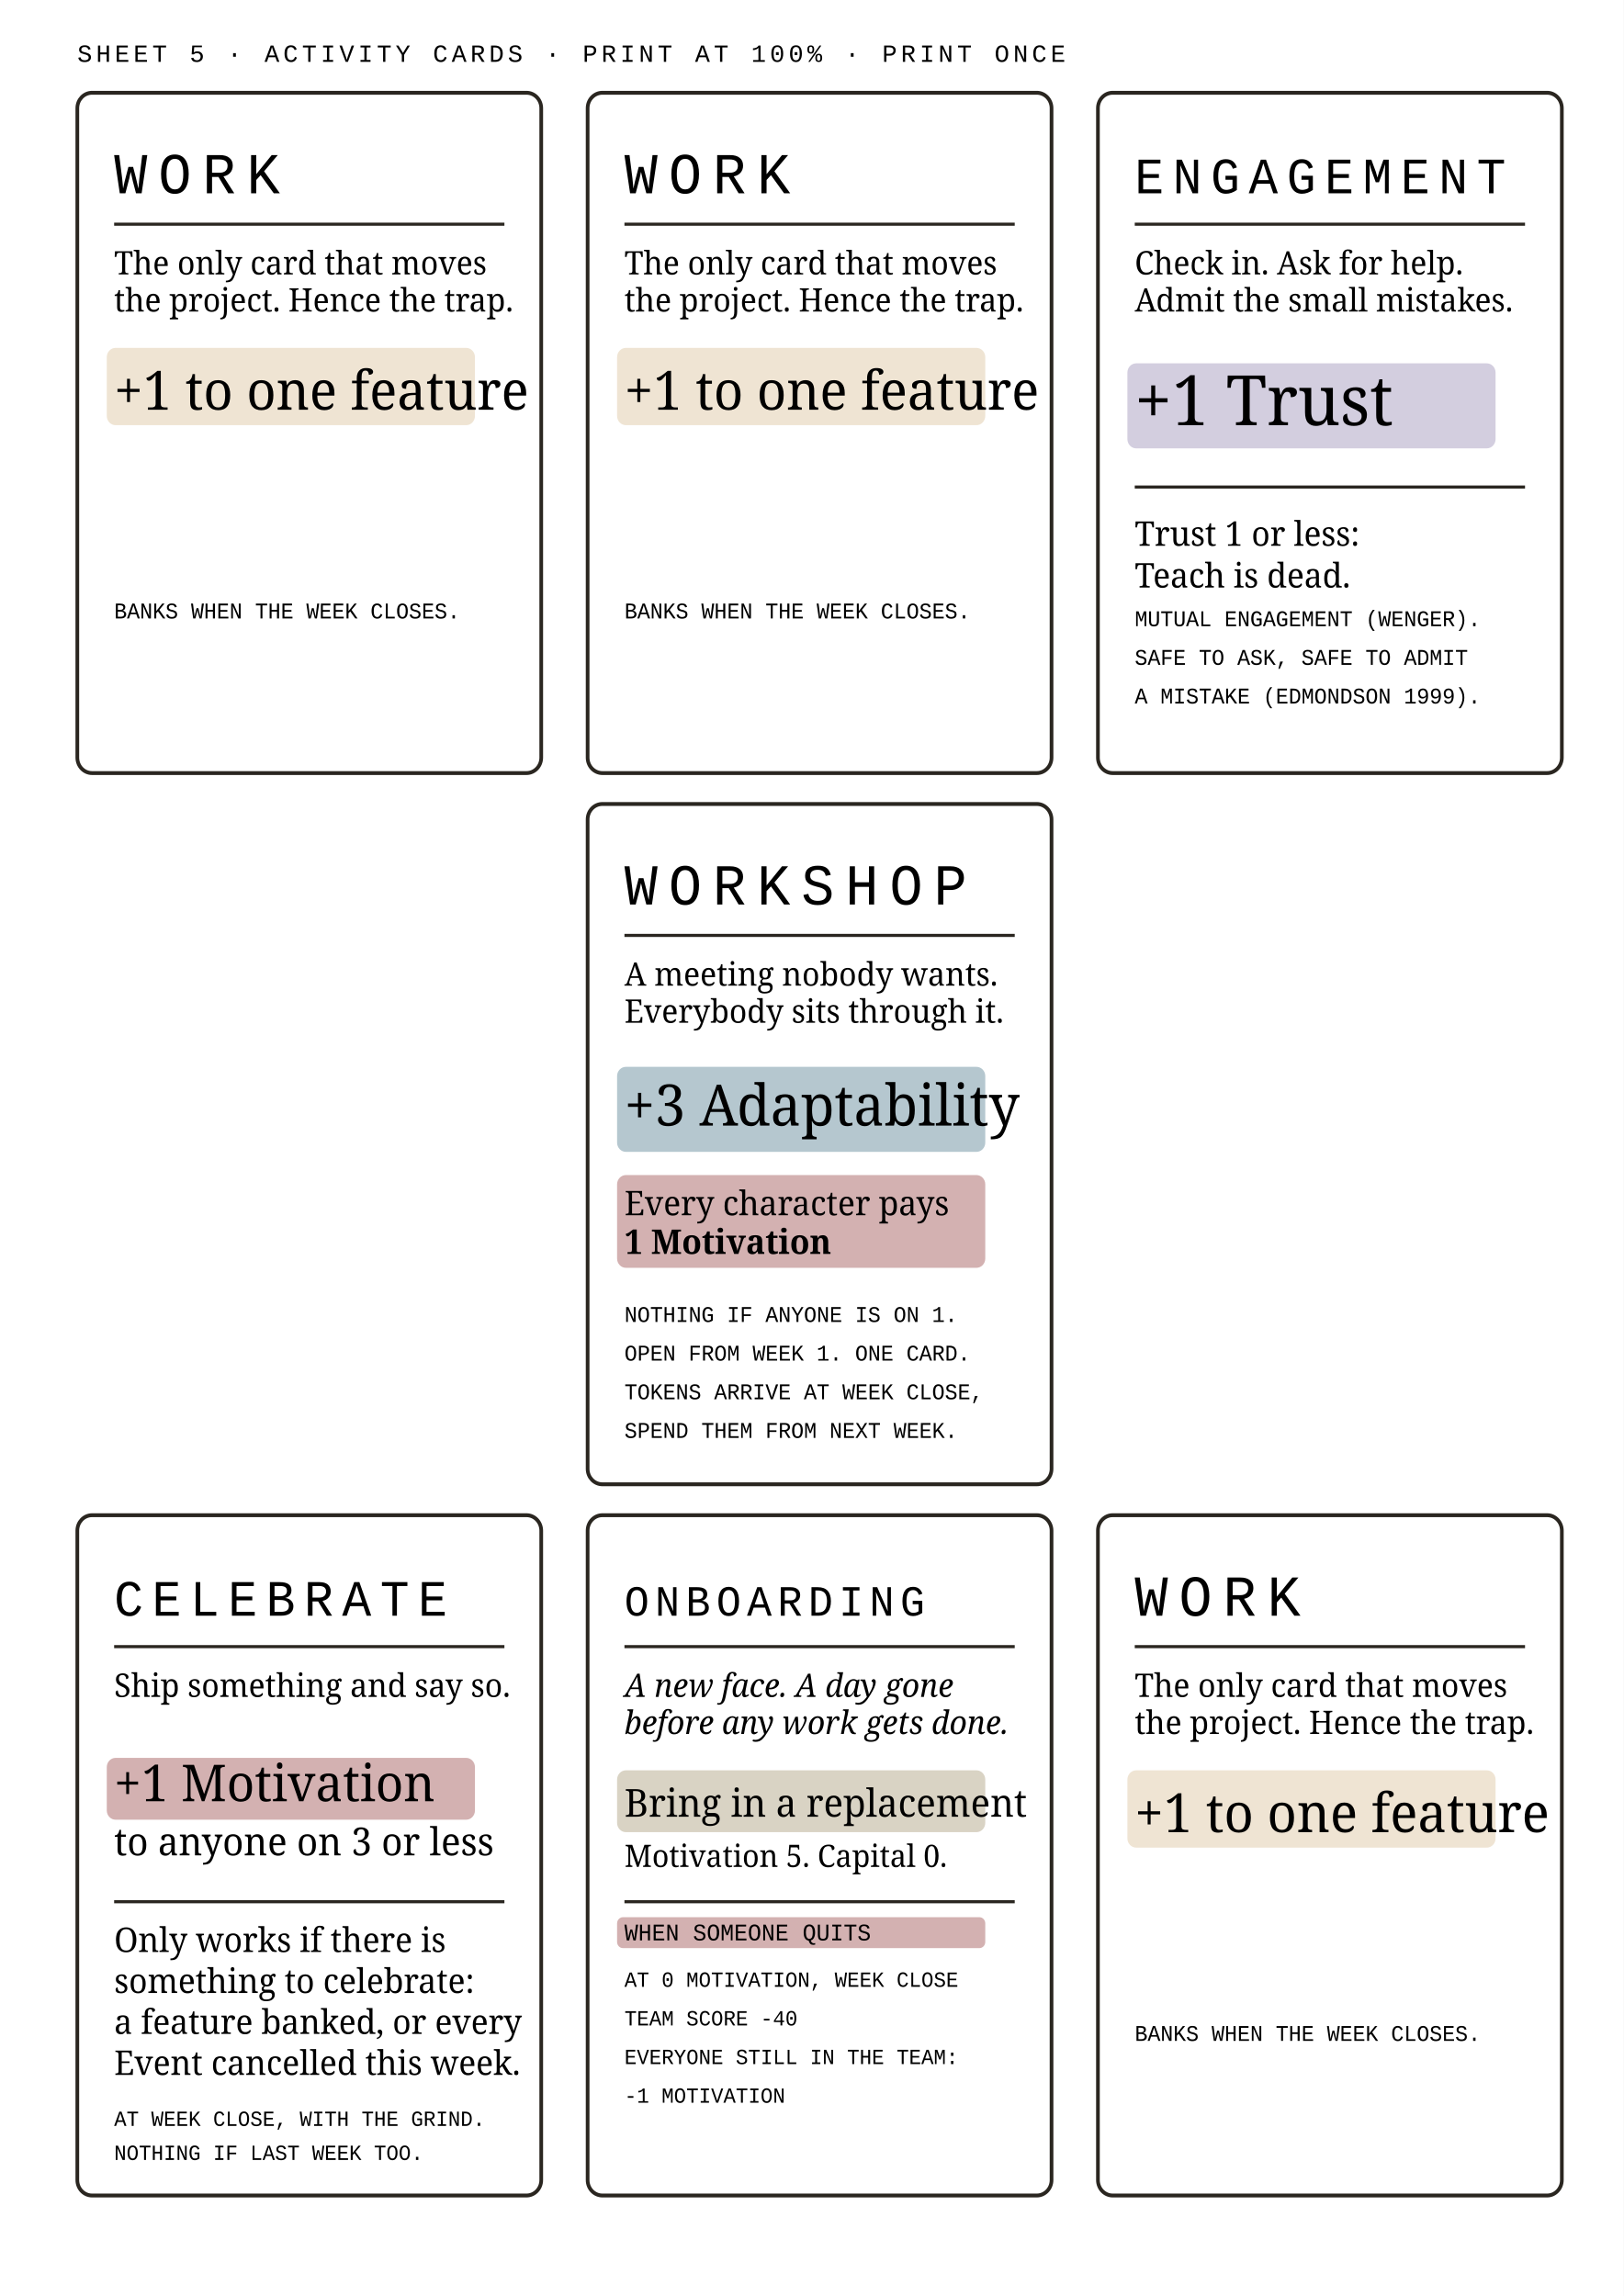
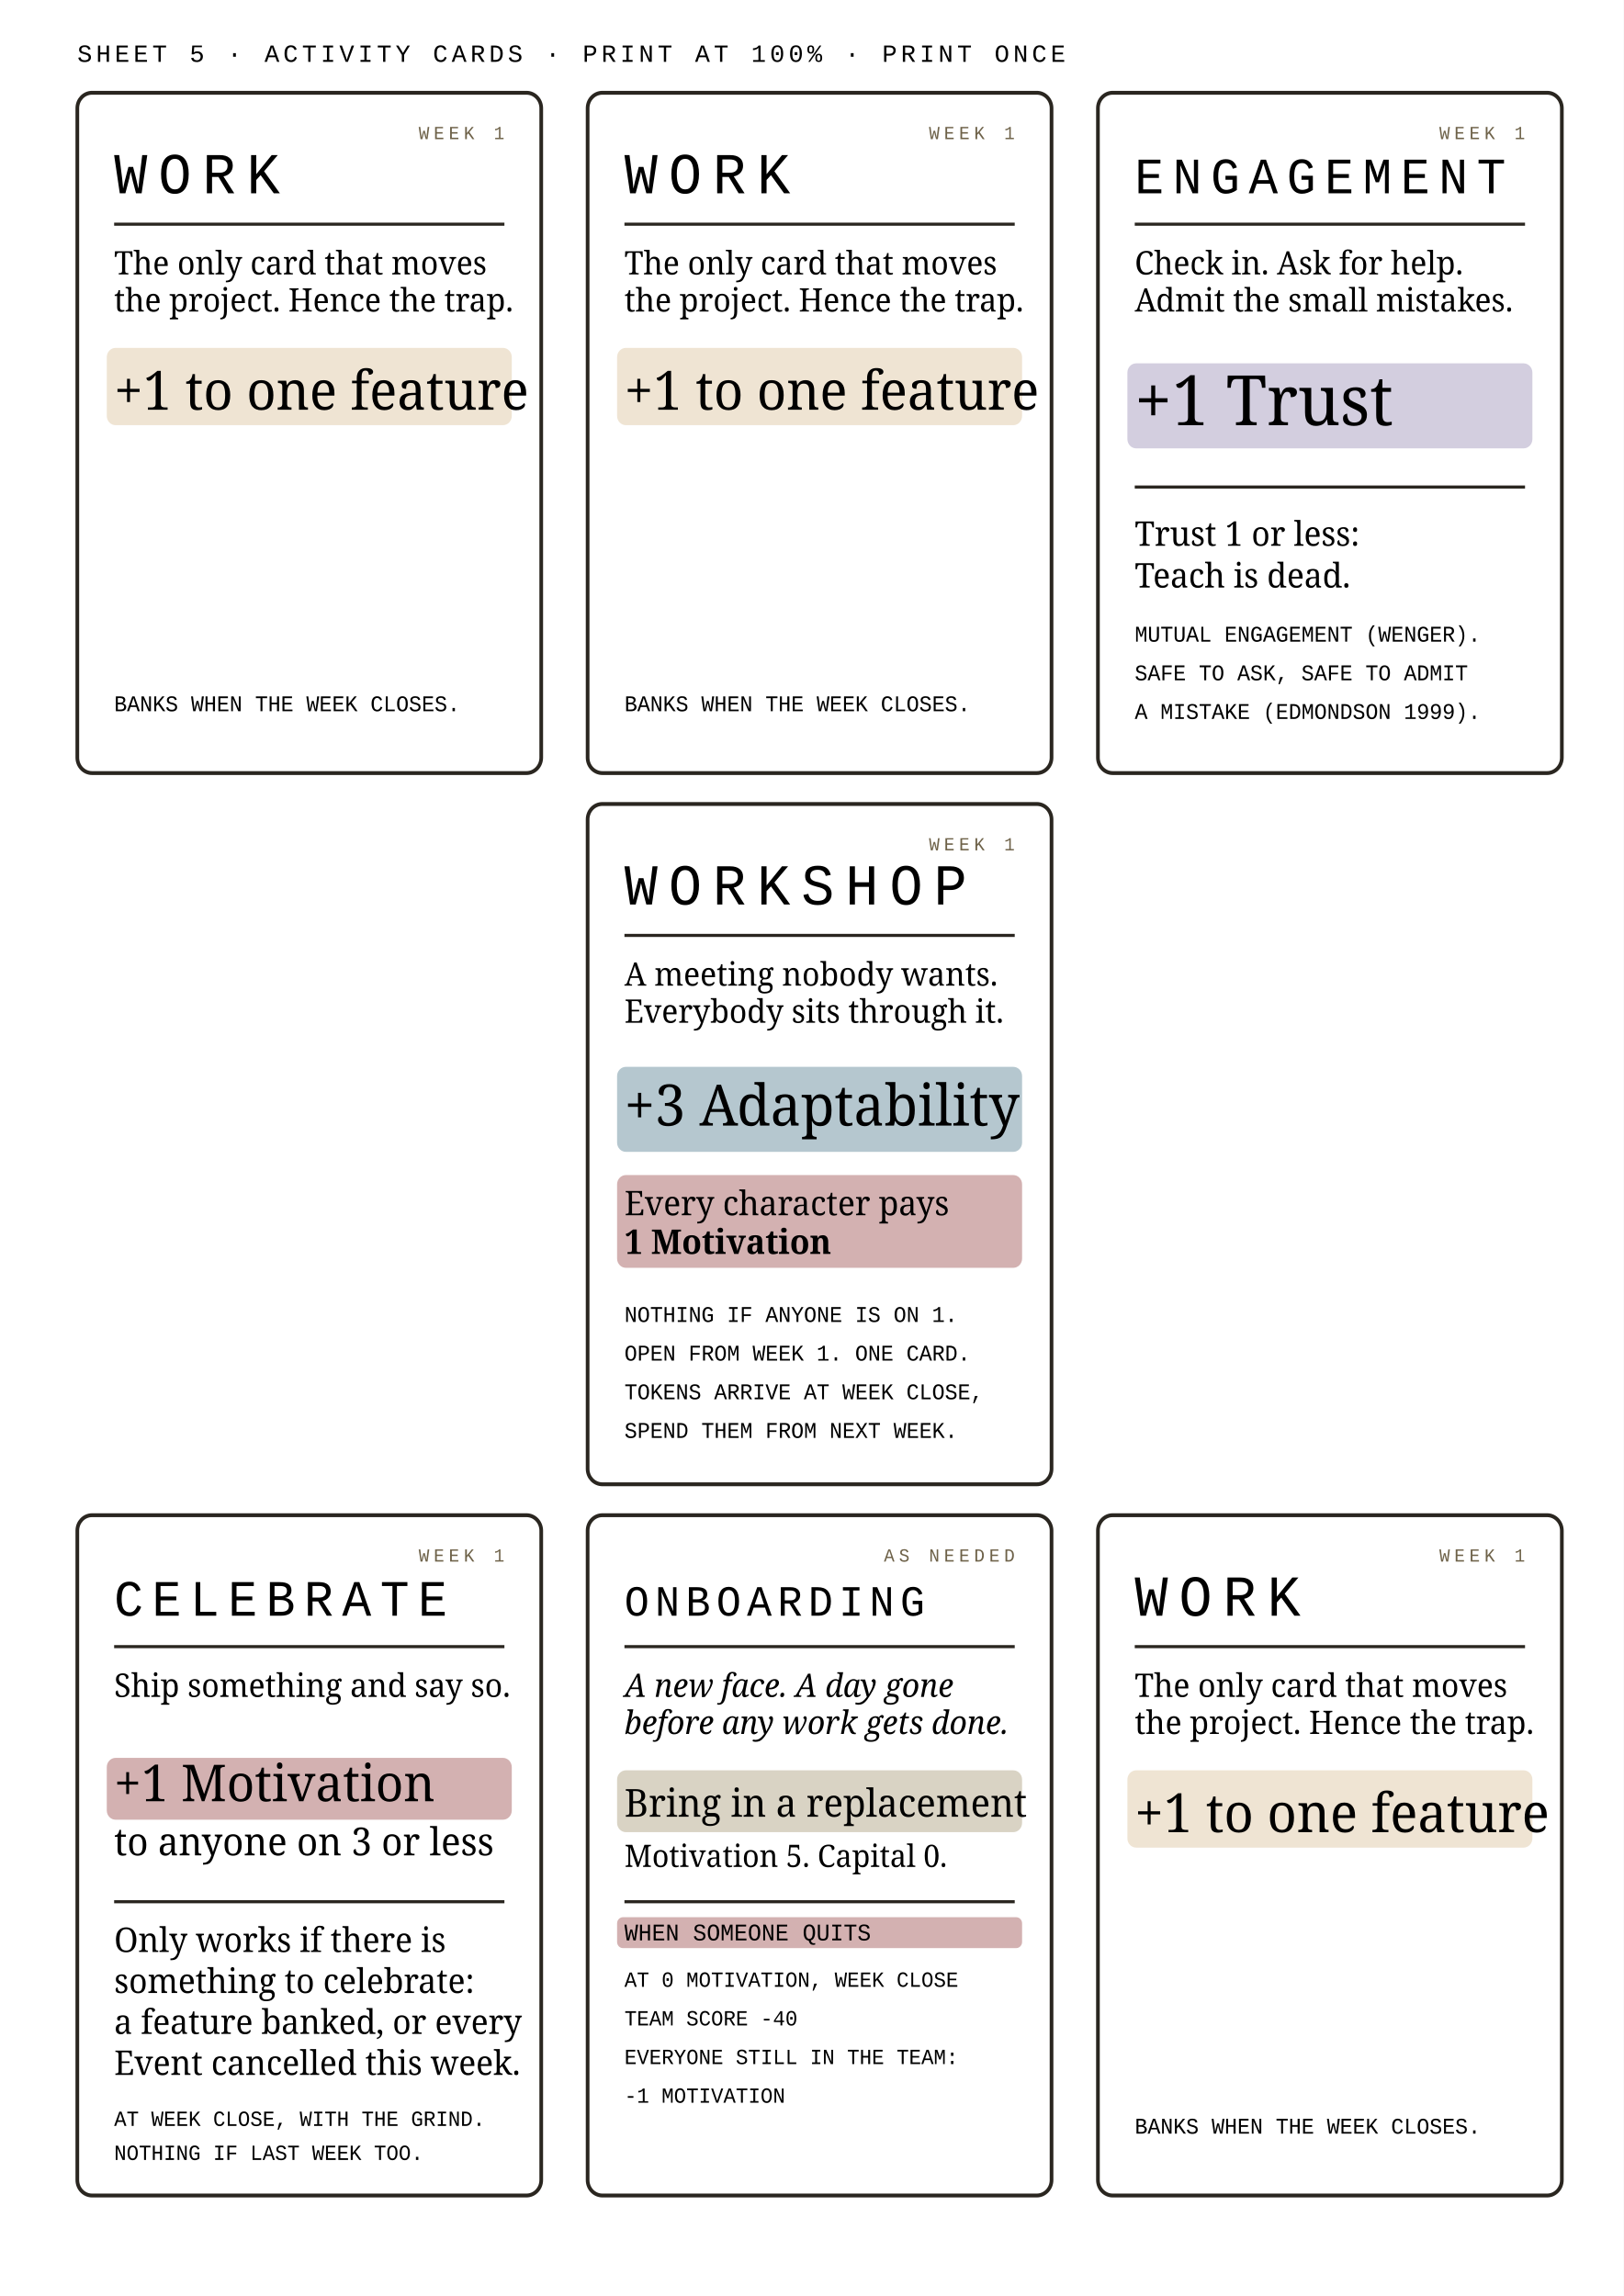
<svg xmlns="http://www.w3.org/2000/svg" width="210mm" height="297mm" viewBox="0 0 210 297">
  <style>
  .s { font-family:"EB Garamond",Garamond,Georgia,serif; fill:#000000; }
  .m { font-family:"IBM Plex Mono","Courier New",monospace; fill:#000000; }
  .c { fill:none; stroke:#2A2620; stroke-width:.5; }
  .h { stroke:#2A2620; stroke-width:.4; fill:none; }
  .q { fill:#000000; }
+   .wk { fill:#6E6249; }
  .trust { fill:#000000; }
  .capab { fill:#000000; }
  .shpra { fill:#000000; }
  .adapt { fill:#000000; }
</style>
  <defs>
    <g id="work" transform="scale(.952381,1)">
      <rect width="63" height="88" rx="2" class="c" />
+       <text x="58" y="6" class="m wk" font-size="2.4" letter-spacing=".6" text-anchor="end">WEEK 1</text>
      <text x="5" y="13" class="m" font-size="7.5" letter-spacing="1.5">WORK</text>
      <line x1="5" y1="17" x2="58" y2="17" class="h" stroke-width=".7" />
      <text x="5" y="23.5" class="s" font-size="4.2">The only card that moves</text>
      <text x="5" y="28.3" class="s" font-size="4.2">the project. Hence the trap.</text>
      <g transform="translate(0,11)">
-         <rect x="4" y="22" width="50" height="10" rx="1.2" fill="#EFE4D3" />
+         <rect x="4" y="22" width="55" height="10" rx="1.2" fill="#EFE4D3" />
        <text x="5" y="30" class="s" font-size="7">+1 to one feature</text>
-         <text x="5" y="57" class="m q" font-size="2.9">BANKS WHEN THE WEEK CLOSES.</text>
+         <text x="5" y="69" class="m q" font-size="2.9">BANKS WHEN THE WEEK CLOSES.</text>
      </g>
    </g>
    <g id="engagement" transform="scale(.952381,1)">
      <rect width="63" height="88" rx="2" class="c" />
+       <text x="58" y="6" class="m wk" font-size="2.4" letter-spacing=".6" text-anchor="end">WEEK 1</text>
      <text x="5" y="13" class="m" font-size="6.6" letter-spacing="1.2">ENGAGEMENT</text>
      <line x1="5" y1="17" x2="58" y2="17" class="h" stroke-width=".7" />
      <text x="5" y="23.5" class="s" font-size="4.2">Check in. Ask for help.</text>
      <text x="5" y="28.3" class="s" font-size="4.2">Admit the small mistakes.</text>
      <g transform="translate(0,11)">
-         <rect x="4" y="24" width="50" height="11" rx="1.2" fill="#D3CEDF" />
+         <rect x="4" y="24" width="55" height="11" rx="1.2" fill="#D3CEDF" />
        <text x="5" y="32" class="s trust" font-size="9">+1 Trust</text>
        <line x1="5" y1="40" x2="58" y2="40" class="h" />
        <text x="5" y="47.6" class="s" font-size="4.4">
          <tspan class="trust">Trust 1 or less</tspan>:</text>
        <text x="5" y="53" class="s" font-size="4.4">Teach is dead.</text>
-         <text x="5" y="58" class="m q" font-size="2.9">MUTUAL ENGAGEMENT (WENGER).</text>
-         <text x="5" y="63" class="m q" font-size="2.9">SAFE TO ASK, SAFE TO ADMIT</text>
-         <text x="5" y="68" class="m q" font-size="2.9">A MISTAKE (EDMONDSON 1999).</text>
+         <text x="5" y="60" class="m q" font-size="2.9">MUTUAL ENGAGEMENT (WENGER).</text>
+         <text x="5" y="65" class="m q" font-size="2.9">SAFE TO ASK, SAFE TO ADMIT</text>
+         <text x="5" y="70" class="m q" font-size="2.9">A MISTAKE (EDMONDSON 1999).</text>
      </g>
    </g>
    <g id="workshop" transform="scale(.952381,1)">
      <rect width="63" height="88" rx="2" class="c" />
+       <text x="58" y="6" class="m wk" font-size="2.4" letter-spacing=".6" text-anchor="end">WEEK 1</text>
      <text x="5" y="13" class="m" font-size="7.5" letter-spacing="1.5">WORKSHOP</text>
      <line x1="5" y1="17" x2="58" y2="17" class="h" stroke-width=".7" />
      <text x="5" y="23.5" class="s" font-size="4.2">A meeting nobody wants.</text>
      <text x="5" y="28.3" class="s" font-size="4.2">Everybody sits through it.</text>
      <g transform="translate(0,10)">
-         <rect x="4" y="24" width="50" height="11" rx="1.2" fill="#B5C7CF" />
+         <rect x="4" y="24" width="55" height="11" rx="1.2" fill="#B5C7CF" />
        <text x="5" y="31.6" class="s adapt" font-size="7.4">+3 Adaptability</text>
-         <rect x="4" y="38" width="50" height="12" rx="1.2" fill="#D3B1B1" />
+         <rect x="4" y="38" width="55" height="12" rx="1.2" fill="#D3B1B1" />
        <text x="5" y="43.2" class="s" font-size="4.4">Every character pays</text>
        <text x="5" y="48.2" class="s" font-size="4.4" font-weight="bold">1 Motivation</text>
        <text x="5" y="57" class="m q" font-size="2.9">NOTHING IF ANYONE IS ON 1.</text>
        <text x="5" y="62" class="m q" font-size="2.9">OPEN FROM WEEK 1. ONE CARD.</text>
        <text x="5" y="67" class="m q" font-size="2.9">TOKENS ARRIVE AT WEEK CLOSE,</text>
        <text x="5" y="72" class="m q" font-size="2.9">SPEND THEM FROM NEXT WEEK.</text>
      </g>
    </g>
    <g id="celebrate" transform="scale(.952381,1)">
      <rect width="63" height="88" rx="2" class="c" stroke-width=".9" />
+       <text x="58" y="6" class="m wk" font-size="2.4" letter-spacing=".6" text-anchor="end">WEEK 1</text>
      <text x="5" y="13" class="m" font-size="6.6" letter-spacing="1.2">CELEBRATE</text>
      <line x1="5" y1="17" x2="58" y2="17" class="h" stroke-width=".7" />
      <text x="5" y="23.5" class="s" font-size="4.2">Ship something and say so.</text>
      <g transform="translate(0,8)">
-         <rect x="4" y="23.39" width="50" height="8" rx="1.2" fill="#D3B1B1" />
+         <rect x="4" y="23.39" width="55" height="8" rx="1.2" fill="#D3B1B1" />
        <text x="5" y="29" class="s" font-size="6.6">+1 Motivation</text>
        <text x="5" y="36" class="s" font-size="5">to anyone on 3 or less</text>
        <line x1="5" y1="42" x2="58" y2="42" class="h" />
        <text x="5" y="48.5" class="s" font-size="4.4">Only works if there is</text>
        <text x="5" y="53.8" class="s" font-size="4.4">something to celebrate:</text>
        <text x="5" y="59.1" class="s" font-size="4.4">a feature banked, or every</text>
        <text x="5" y="64.4" class="s" font-size="4.4">Event cancelled this week.</text>
        <text x="5" y="71" class="m q" font-size="2.8">AT WEEK CLOSE, WITH THE GRIND.</text>
        <text x="5" y="75.4" class="m q" font-size="2.8">NOTHING IF LAST WEEK TOO.</text>
      </g>
    </g>
    <g id="onboarding" transform="scale(.952381,1)">
      <rect width="63" height="88" rx="2" class="c" />
+       <text x="58" y="6" class="m wk" font-size="2.4" letter-spacing=".6" text-anchor="end">AS NEEDED</text>
      <text x="5" y="13" class="m" font-size="5.6" letter-spacing=".8">ONBOARDING</text>
      <line x1="5" y1="17" x2="58" y2="17" class="h" stroke-width=".7" />
      <text x="5" y="23.5" class="s" font-size="4.2" font-style="italic">A new face. A day gone</text>
      <text x="5" y="28.3" class="s" font-size="4.2" font-style="italic">before any work gets done.</text>
-       <rect x="4" y="33" width="50" height="8" rx="1.2" fill="#D9D3C4" />
+       <rect x="4" y="33" width="55" height="8" rx="1.2" fill="#D9D3C4" />
      <text x="5" y="39" class="s" font-size="5">Bring in a replacement</text>
      <text x="5" y="45.5" class="s" font-size="4">Motivation 5. Capital 0.</text>
      <line x1="5" y1="50" x2="58" y2="50" class="h" />
-       <rect x="4" y="52" width="50" height="4" rx=".8" fill="#D3B1B1" />
+       <rect x="4" y="52" width="55" height="4" rx=".8" fill="#D3B1B1" />
      <text x="5" y="55" class="m q" font-size="3.1">WHEN SOMEONE QUITS</text>
      <text x="5" y="61" class="m q" font-size="2.8">AT 0 MOTIVATION, WEEK CLOSE</text>
      <text x="5" y="66" class="m q" font-size="2.8">TEAM SCORE -40</text>
      <text x="5" y="71" class="m q" font-size="2.8">EVERYONE STILL IN THE TEAM:</text>
      <text x="5" y="76" class="m q" font-size="2.8">-1 MOTIVATION</text>
    </g>
  </defs>
  <rect width="210" height="297" fill="#FFFFFF" />
  <text x="10" y="8" class="m" font-size="3.2" letter-spacing=".5">SHEET 5 · ACTIVITY CARDS · PRINT AT 100% · PRINT ONCE</text>
  <use href="#work" x="10" y="12" />
  <use href="#work" x="76" y="12" />
  <use href="#engagement" x="142" y="12" />
  <use href="#workshop" x="76" y="104" />
  <use href="#celebrate" x="10" y="196" />
  <use href="#onboarding" x="76" y="196" />
  <use href="#work" x="142" y="196" />
</svg>
